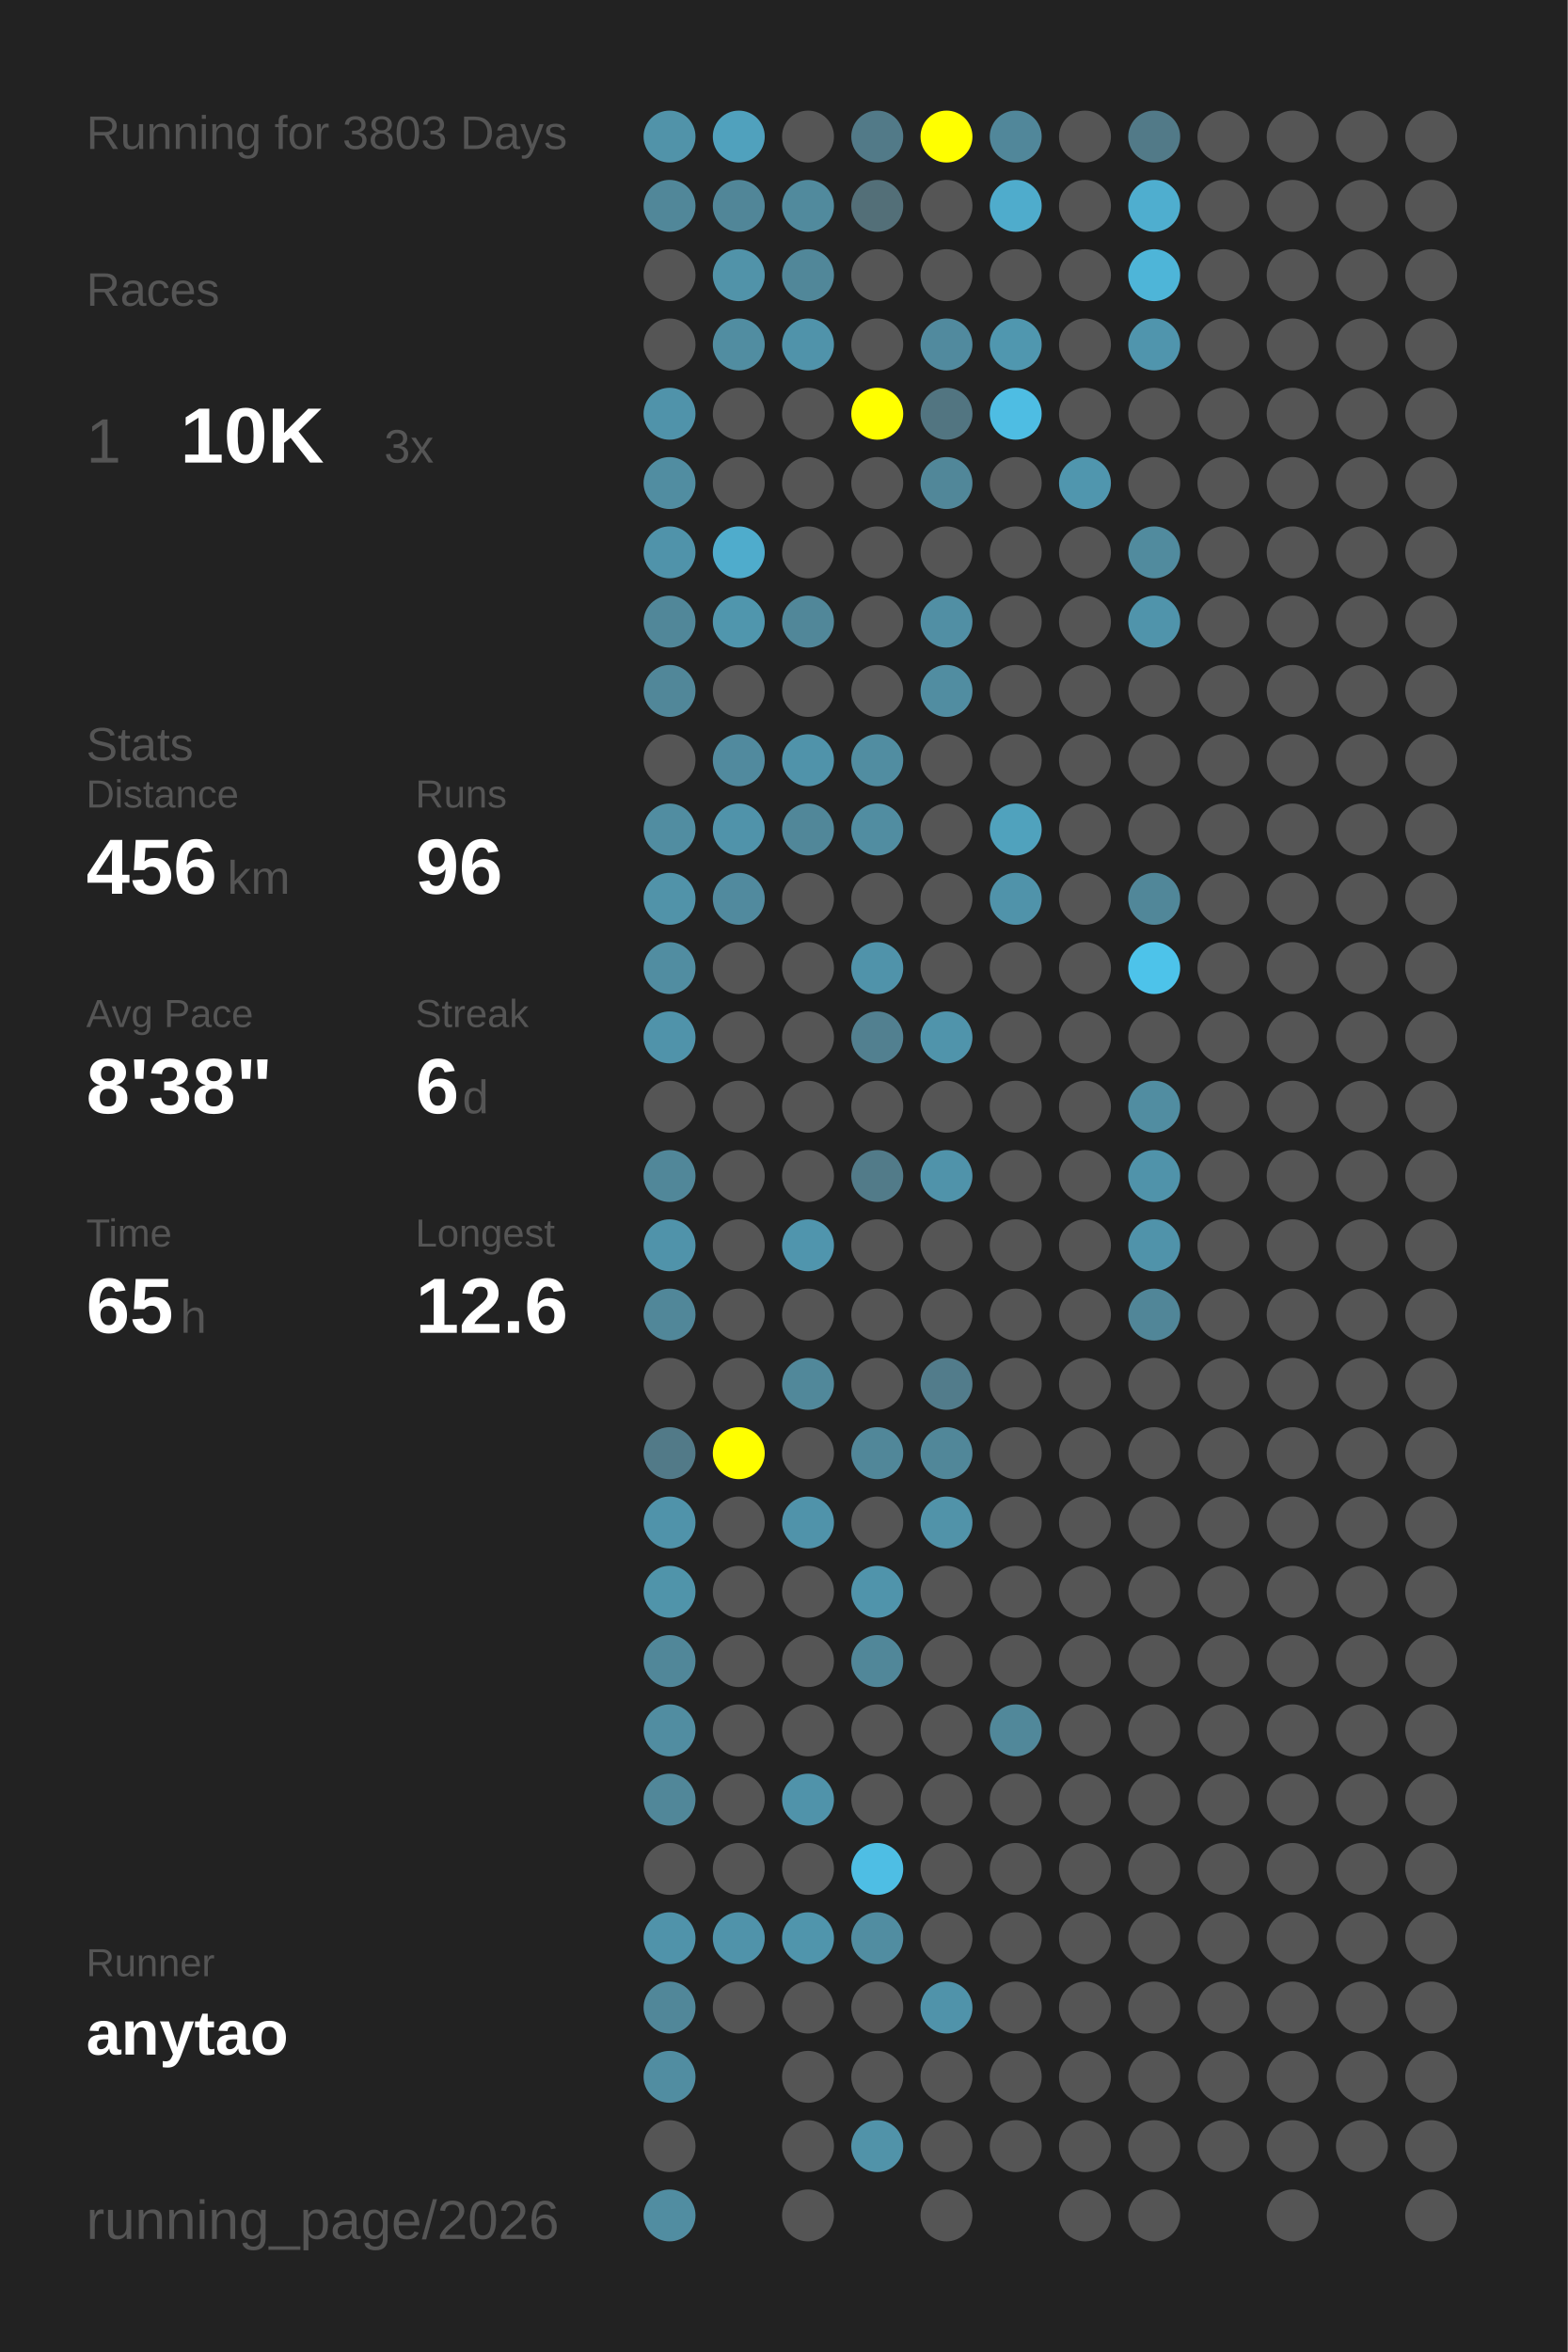
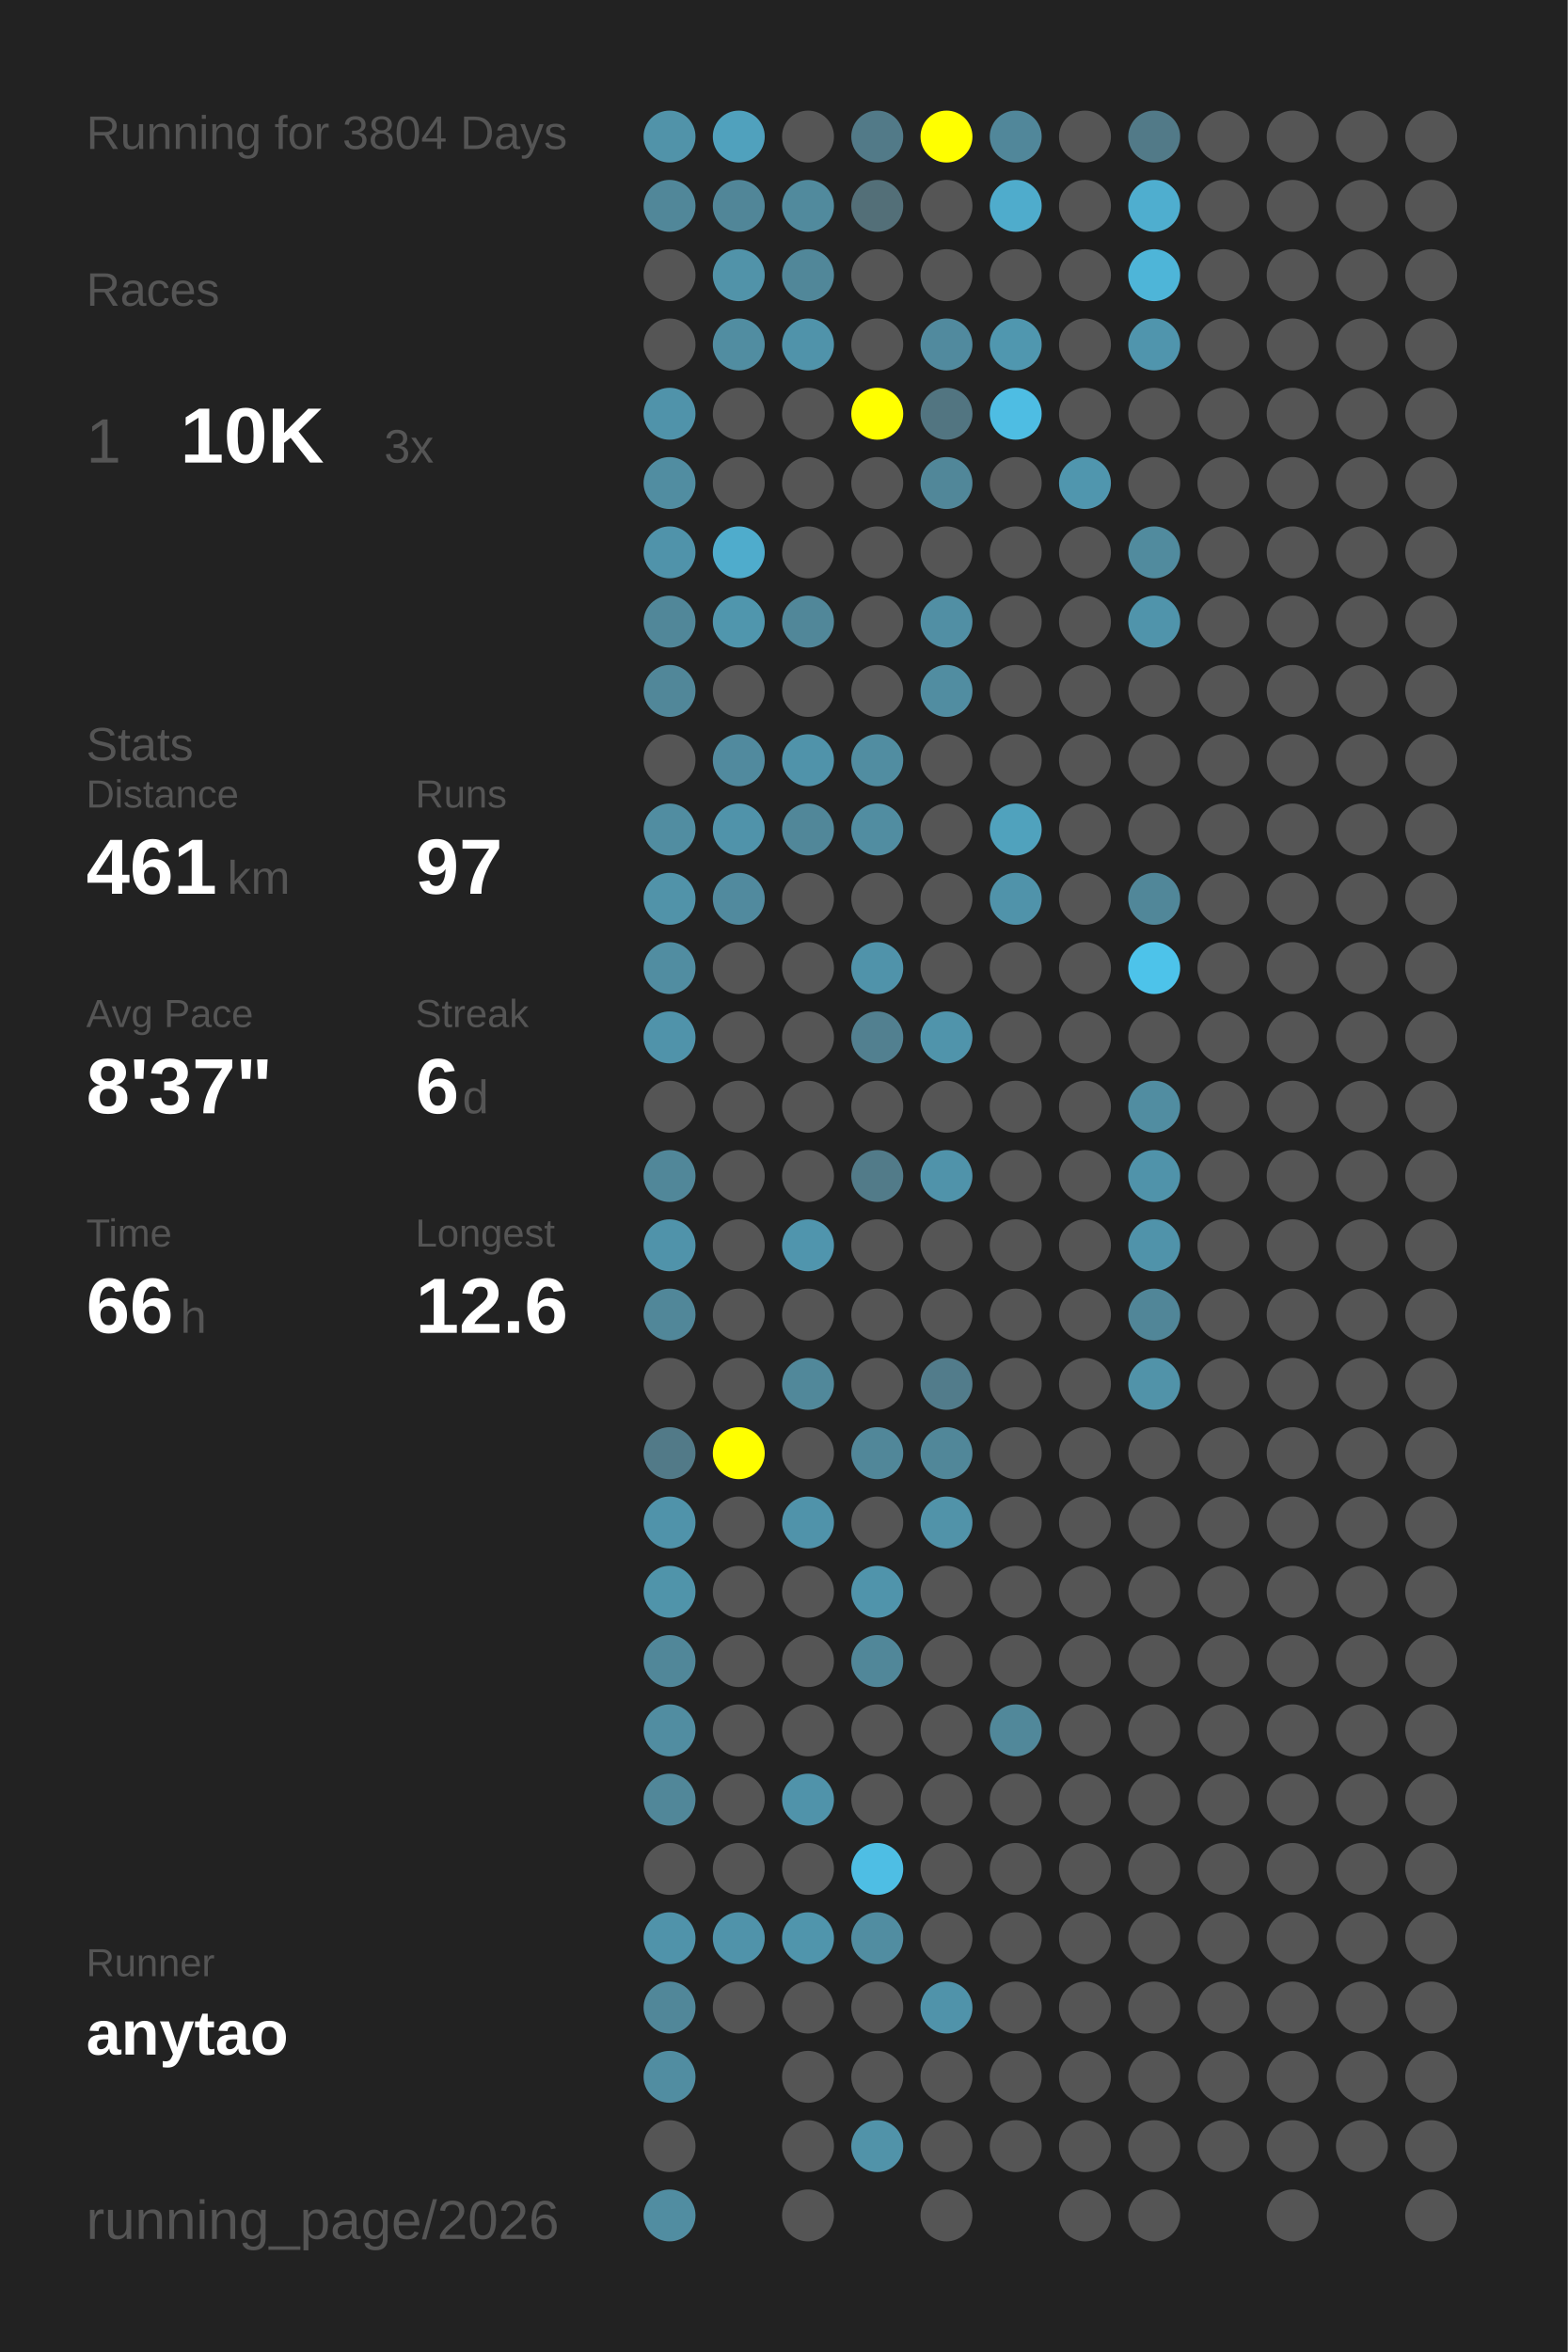
<svg xmlns="http://www.w3.org/2000/svg" baseProfile="full" height="300mm" version="1.1" viewBox="0,0,200,300" width="200mm">
  <defs />
  <rect fill="#222222" height="300" width="200" x="0" y="0" />
-   <text fill="#555555" style="font-size:6px; font-family:Arial;" x="11" y="19">Running for 3803 Days</text>
+   <text fill="#555555" style="font-size:6px; font-family:Arial;" x="11" y="19">Running for 3804 Days</text>
  <text fill="#555555" style="font-size:6px; font-family:Arial;" x="11" y="39">Races</text>
  <text fill="#555555" style="font-size:8px; font-family:Arial;" x="11" y="59">1</text>
  <text fill="#FFFFFF" style="font-size:10px; font-family:Arial; font-weight:bold;" x="23" y="59">10K</text>
  <text fill="#555555" style="font-size:6px; font-family:Arial;" x="49" y="59">3x</text>
  <text fill="#555555" style="font-size:6px; font-family:Arial;" x="11" y="97">Stats</text>
  <text fill="#555555" style="font-size:5px; font-family:Arial;" x="11" y="103">Distance</text>
-   <text fill="#FFFFFF" style="font-size:10px; font-family:Arial; font-weight:bold;" x="11" y="114">456</text>
+   <text fill="#FFFFFF" style="font-size:10px; font-family:Arial; font-weight:bold;" x="11" y="114">461</text>
  <text fill="#555555" style="font-size:6px; font-family:Arial;" x="29" y="114">km</text>
  <text fill="#555555" style="font-size:5px; font-family:Arial;" x="53" y="103">Runs</text>
-   <text fill="#FFFFFF" style="font-size:10px; font-family:Arial; font-weight:bold;" x="53" y="114">96</text>
+   <text fill="#FFFFFF" style="font-size:10px; font-family:Arial; font-weight:bold;" x="53" y="114">97</text>
  <text fill="#555555" style="font-size:5px; font-family:Arial;" x="11" y="131">Avg Pace</text>
-   <text fill="#FFFFFF" style="font-size:10px; font-family:Arial; font-weight:bold;" x="11" y="142">8'38"</text>
+   <text fill="#FFFFFF" style="font-size:10px; font-family:Arial; font-weight:bold;" x="11" y="142">8'37"</text>
  <text fill="#555555" style="font-size:5px; font-family:Arial;" x="53" y="131">Streak</text>
  <text fill="#FFFFFF" style="font-size:10px; font-family:Arial; font-weight:bold;" x="53" y="142">6</text>
  <text fill="#555555" style="font-size:6px; font-family:Arial;" x="59" y="142">d</text>
  <text fill="#555555" style="font-size:5px; font-family:Arial;" x="11" y="159">Time</text>
-   <text fill="#FFFFFF" style="font-size:10px; font-family:Arial; font-weight:bold;" x="11" y="170">65</text>
+   <text fill="#FFFFFF" style="font-size:10px; font-family:Arial; font-weight:bold;" x="11" y="170">66</text>
  <text fill="#555555" style="font-size:6px; font-family:Arial;" x="23" y="170">h</text>
  <text fill="#555555" style="font-size:5px; font-family:Arial;" x="53" y="159">Longest</text>
  <text fill="#FFFFFF" style="font-size:10px; font-family:Arial; font-weight:bold;" x="53" y="170">12.6</text>
  <text fill="#555555" style="font-size:5px; font-family:Arial;" x="11" y="252.065">Runner</text>
  <text fill="#FFFFFF" style="font-size:8px; font-family:Arial; font-weight:bold;" x="11" y="262.065">anytao</text>
  <text fill="#555555" style="font-size:7px; font-family:Arial;" x="11" y="285.581">running_page/2026</text>
  <circle cx="85.417" cy="17.419" fill="#5193a9" r="3.312" />
  <circle cx="85.417" cy="26.258" fill="#518799" r="3.312" />
  <circle cx="85.417" cy="35.097" fill="#555555" r="3.312" />
  <circle cx="85.417" cy="43.935" fill="#555555" r="3.312" />
  <circle cx="85.417" cy="52.774" fill="#5093aa" r="3.312" />
  <circle cx="85.417" cy="61.613" fill="#518da1" r="3.312" />
  <circle cx="85.417" cy="70.452" fill="#5093aa" r="3.312" />
  <circle cx="85.417" cy="79.29" fill="#518799" r="3.312" />
  <circle cx="85.417" cy="88.129" fill="#518799" r="3.312" />
  <circle cx="85.417" cy="96.968" fill="#555555" r="3.312" />
  <circle cx="85.417" cy="105.806" fill="#518da1" r="3.312" />
  <circle cx="85.417" cy="114.645" fill="#5193a9" r="3.312" />
  <circle cx="85.417" cy="123.484" fill="#518da1" r="3.312" />
  <circle cx="85.417" cy="132.323" fill="#5093aa" r="3.312" />
  <circle cx="85.417" cy="141.161" fill="#555555" r="3.312" />
  <circle cx="85.417" cy="150" fill="#518799" r="3.312" />
  <circle cx="85.417" cy="158.839" fill="#5093aa" r="3.312" />
  <circle cx="85.417" cy="167.677" fill="#518799" r="3.312" />
  <circle cx="85.417" cy="176.516" fill="#555555" r="3.312" />
  <circle cx="85.417" cy="185.355" fill="#527a88" r="3.312" />
  <circle cx="85.417" cy="194.194" fill="#5093aa" r="3.312" />
  <circle cx="85.417" cy="203.032" fill="#5094aa" r="3.312" />
  <circle cx="85.417" cy="211.871" fill="#518799" r="3.312" />
  <circle cx="85.417" cy="220.71" fill="#518da1" r="3.312" />
  <circle cx="85.417" cy="229.548" fill="#518799" r="3.312" />
  <circle cx="85.417" cy="238.387" fill="#555555" r="3.312" />
  <circle cx="85.417" cy="247.226" fill="#5093aa" r="3.312" />
  <circle cx="85.417" cy="256.065" fill="#518799" r="3.312" />
  <circle cx="85.417" cy="264.903" fill="#518da1" r="3.312" />
  <circle cx="85.417" cy="273.742" fill="#555555" r="3.312" />
  <circle cx="85.417" cy="282.581" fill="#518da1" r="3.312" />
  <circle cx="94.25" cy="17.419" fill="#50a1bd" r="3.312" />
  <circle cx="94.25" cy="26.258" fill="#518698" r="3.312" />
  <circle cx="94.25" cy="35.097" fill="#5193a9" r="3.312" />
  <circle cx="94.25" cy="43.935" fill="#518da1" r="3.312" />
  <circle cx="94.25" cy="52.774" fill="#555555" r="3.312" />
  <circle cx="94.25" cy="61.613" fill="#555555" r="3.312" />
  <circle cx="94.25" cy="70.452" fill="#4faccc" r="3.312" />
  <circle cx="94.25" cy="79.29" fill="#5096ad" r="3.312" />
  <circle cx="94.25" cy="88.129" fill="#555555" r="3.312" />
  <circle cx="94.25" cy="96.968" fill="#518a9e" r="3.312" />
  <circle cx="94.25" cy="105.806" fill="#5093aa" r="3.312" />
  <circle cx="94.25" cy="114.645" fill="#518a9e" r="3.312" />
  <circle cx="94.25" cy="123.484" fill="#555555" r="3.312" />
  <circle cx="94.25" cy="132.323" fill="#555555" r="3.312" />
  <circle cx="94.25" cy="141.161" fill="#555555" r="3.312" />
  <circle cx="94.25" cy="150" fill="#555555" r="3.312" />
  <circle cx="94.25" cy="158.839" fill="#555555" r="3.312" />
  <circle cx="94.25" cy="167.677" fill="#555555" r="3.312" />
  <circle cx="94.25" cy="176.516" fill="#555555" r="3.312" />
  <circle cx="94.25" cy="185.355" fill="#FFFF00" r="3.312" />
  <circle cx="94.25" cy="194.194" fill="#555555" r="3.312" />
  <circle cx="94.25" cy="203.032" fill="#555555" r="3.312" />
  <circle cx="94.25" cy="211.871" fill="#555555" r="3.312" />
  <circle cx="94.25" cy="220.71" fill="#555555" r="3.312" />
  <circle cx="94.25" cy="229.548" fill="#555555" r="3.312" />
  <circle cx="94.25" cy="238.387" fill="#555555" r="3.312" />
  <circle cx="94.25" cy="247.226" fill="#5093aa" r="3.312" />
  <circle cx="94.25" cy="256.065" fill="#555555" r="3.312" />
  <circle cx="103.083" cy="17.419" fill="#555555" r="3.312" />
  <circle cx="103.083" cy="26.258" fill="#518a9d" r="3.312" />
  <circle cx="103.083" cy="35.097" fill="#518799" r="3.312" />
  <circle cx="103.083" cy="43.935" fill="#5093aa" r="3.312" />
  <circle cx="103.083" cy="52.774" fill="#555555" r="3.312" />
  <circle cx="103.083" cy="61.613" fill="#555555" r="3.312" />
  <circle cx="103.083" cy="70.452" fill="#555555" r="3.312" />
  <circle cx="103.083" cy="79.29" fill="#518799" r="3.312" />
  <circle cx="103.083" cy="88.129" fill="#555555" r="3.312" />
  <circle cx="103.083" cy="96.968" fill="#5093aa" r="3.312" />
  <circle cx="103.083" cy="105.806" fill="#518799" r="3.312" />
  <circle cx="103.083" cy="114.645" fill="#555555" r="3.312" />
  <circle cx="103.083" cy="123.484" fill="#555555" r="3.312" />
  <circle cx="103.083" cy="132.323" fill="#555555" r="3.312" />
  <circle cx="103.083" cy="141.161" fill="#555555" r="3.312" />
  <circle cx="103.083" cy="150" fill="#555555" r="3.312" />
  <circle cx="103.083" cy="158.839" fill="#5095ad" r="3.312" />
  <circle cx="103.083" cy="167.677" fill="#555555" r="3.312" />
  <circle cx="103.083" cy="176.516" fill="#51889a" r="3.312" />
  <circle cx="103.083" cy="185.355" fill="#555555" r="3.312" />
  <circle cx="103.083" cy="194.194" fill="#5093aa" r="3.312" />
  <circle cx="103.083" cy="203.032" fill="#555555" r="3.312" />
  <circle cx="103.083" cy="211.871" fill="#555555" r="3.312" />
  <circle cx="103.083" cy="220.71" fill="#555555" r="3.312" />
  <circle cx="103.083" cy="229.548" fill="#5093aa" r="3.312" />
  <circle cx="103.083" cy="238.387" fill="#555555" r="3.312" />
  <circle cx="103.083" cy="247.226" fill="#5095ac" r="3.312" />
  <circle cx="103.083" cy="256.065" fill="#555555" r="3.312" />
  <circle cx="103.083" cy="264.903" fill="#555555" r="3.312" />
  <circle cx="103.083" cy="273.742" fill="#555555" r="3.312" />
  <circle cx="103.083" cy="282.581" fill="#555555" r="3.312" />
  <circle cx="111.917" cy="17.419" fill="#527a88" r="3.312" />
  <circle cx="111.917" cy="26.258" fill="#536f78" r="3.312" />
  <circle cx="111.917" cy="35.097" fill="#555555" r="3.312" />
  <circle cx="111.917" cy="43.935" fill="#555555" r="3.312" />
  <circle cx="111.917" cy="52.774" fill="#FFFF00" r="3.312" />
  <circle cx="111.917" cy="61.613" fill="#555555" r="3.312" />
  <circle cx="111.917" cy="70.452" fill="#555555" r="3.312" />
  <circle cx="111.917" cy="79.29" fill="#555555" r="3.312" />
  <circle cx="111.917" cy="88.129" fill="#555555" r="3.312" />
  <circle cx="111.917" cy="96.968" fill="#518da1" r="3.312" />
  <circle cx="111.917" cy="105.806" fill="#518da1" r="3.312" />
  <circle cx="111.917" cy="114.645" fill="#555555" r="3.312" />
  <circle cx="111.917" cy="123.484" fill="#5093aa" r="3.312" />
  <circle cx="111.917" cy="132.323" fill="#528090" r="3.312" />
  <circle cx="111.917" cy="141.161" fill="#555555" r="3.312" />
  <circle cx="111.917" cy="150" fill="#527b89" r="3.312" />
  <circle cx="111.917" cy="158.839" fill="#555555" r="3.312" />
  <circle cx="111.917" cy="167.677" fill="#555555" r="3.312" />
  <circle cx="111.917" cy="176.516" fill="#555555" r="3.312" />
  <circle cx="111.917" cy="185.355" fill="#518799" r="3.312" />
  <circle cx="111.917" cy="194.194" fill="#555555" r="3.312" />
  <circle cx="111.917" cy="203.032" fill="#5094ab" r="3.312" />
  <circle cx="111.917" cy="211.871" fill="#518799" r="3.312" />
  <circle cx="111.917" cy="220.71" fill="#555555" r="3.312" />
  <circle cx="111.917" cy="229.548" fill="#555555" r="3.312" />
  <circle cx="111.917" cy="238.387" fill="#4ebee4" r="3.312" />
  <circle cx="111.917" cy="247.226" fill="#518da1" r="3.312" />
  <circle cx="111.917" cy="256.065" fill="#555555" r="3.312" />
  <circle cx="111.917" cy="264.903" fill="#555555" r="3.312" />
  <circle cx="111.917" cy="273.742" fill="#5193a9" r="3.312" />
  <circle cx="120.75" cy="17.419" fill="#FFFF00" r="3.312" />
  <circle cx="120.75" cy="26.258" fill="#555555" r="3.312" />
  <circle cx="120.75" cy="35.097" fill="#555555" r="3.312" />
  <circle cx="120.75" cy="43.935" fill="#518a9e" r="3.312" />
  <circle cx="120.75" cy="52.774" fill="#527581" r="3.312" />
  <circle cx="120.75" cy="61.613" fill="#518799" r="3.312" />
  <circle cx="120.75" cy="70.452" fill="#555555" r="3.312" />
  <circle cx="120.75" cy="79.29" fill="#518fa4" r="3.312" />
  <circle cx="120.75" cy="88.129" fill="#518da1" r="3.312" />
  <circle cx="120.75" cy="96.968" fill="#555555" r="3.312" />
  <circle cx="120.75" cy="105.806" fill="#555555" r="3.312" />
  <circle cx="120.75" cy="114.645" fill="#555555" r="3.312" />
  <circle cx="120.75" cy="123.484" fill="#555555" r="3.312" />
  <circle cx="120.75" cy="132.323" fill="#5094ab" r="3.312" />
  <circle cx="120.75" cy="141.161" fill="#555555" r="3.312" />
  <circle cx="120.75" cy="150" fill="#5093aa" r="3.312" />
  <circle cx="120.75" cy="158.839" fill="#555555" r="3.312" />
  <circle cx="120.75" cy="167.677" fill="#555555" r="3.312" />
  <circle cx="120.75" cy="176.516" fill="#527c8b" r="3.312" />
  <circle cx="120.75" cy="185.355" fill="#518799" r="3.312" />
  <circle cx="120.75" cy="194.194" fill="#5193a9" r="3.312" />
  <circle cx="120.75" cy="203.032" fill="#555555" r="3.312" />
  <circle cx="120.75" cy="211.871" fill="#555555" r="3.312" />
  <circle cx="120.75" cy="220.71" fill="#555555" r="3.312" />
  <circle cx="120.75" cy="229.548" fill="#555555" r="3.312" />
  <circle cx="120.75" cy="238.387" fill="#555555" r="3.312" />
  <circle cx="120.75" cy="247.226" fill="#555555" r="3.312" />
  <circle cx="120.75" cy="256.065" fill="#5093aa" r="3.312" />
  <circle cx="120.75" cy="264.903" fill="#555555" r="3.312" />
  <circle cx="120.75" cy="273.742" fill="#555555" r="3.312" />
  <circle cx="120.75" cy="282.581" fill="#555555" r="3.312" />
  <circle cx="129.583" cy="17.419" fill="#51879a" r="3.312" />
  <circle cx="129.583" cy="26.258" fill="#4faccc" r="3.312" />
  <circle cx="129.583" cy="35.097" fill="#555555" r="3.312" />
  <circle cx="129.583" cy="43.935" fill="#5097af" r="3.312" />
  <circle cx="129.583" cy="52.774" fill="#4ebde3" r="3.312" />
  <circle cx="129.583" cy="61.613" fill="#555555" r="3.312" />
  <circle cx="129.583" cy="70.452" fill="#555555" r="3.312" />
  <circle cx="129.583" cy="79.29" fill="#555555" r="3.312" />
  <circle cx="129.583" cy="88.129" fill="#555555" r="3.312" />
  <circle cx="129.583" cy="96.968" fill="#555555" r="3.312" />
  <circle cx="129.583" cy="105.806" fill="#50a2bd" r="3.312" />
  <circle cx="129.583" cy="114.645" fill="#5093aa" r="3.312" />
  <circle cx="129.583" cy="123.484" fill="#555555" r="3.312" />
  <circle cx="129.583" cy="132.323" fill="#555555" r="3.312" />
  <circle cx="129.583" cy="141.161" fill="#555555" r="3.312" />
  <circle cx="129.583" cy="150" fill="#555555" r="3.312" />
  <circle cx="129.583" cy="158.839" fill="#555555" r="3.312" />
  <circle cx="129.583" cy="167.677" fill="#555555" r="3.312" />
  <circle cx="129.583" cy="176.516" fill="#555555" r="3.312" />
  <circle cx="129.583" cy="185.355" fill="#555555" r="3.312" />
  <circle cx="129.583" cy="194.194" fill="#555555" r="3.312" />
  <circle cx="129.583" cy="203.032" fill="#555555" r="3.312" />
  <circle cx="129.583" cy="211.871" fill="#555555" r="3.312" />
  <circle cx="129.583" cy="220.71" fill="#51889a" r="3.312" />
  <circle cx="129.583" cy="229.548" fill="#555555" r="3.312" />
  <circle cx="129.583" cy="238.387" fill="#555555" r="3.312" />
  <circle cx="129.583" cy="247.226" fill="#555555" r="3.312" />
  <circle cx="129.583" cy="256.065" fill="#555555" r="3.312" />
  <circle cx="129.583" cy="264.903" fill="#555555" r="3.312" />
  <circle cx="129.583" cy="273.742" fill="#555555" r="3.312" />
  <circle cx="138.417" cy="17.419" fill="#555555" r="3.312" />
  <circle cx="138.417" cy="26.258" fill="#555555" r="3.312" />
  <circle cx="138.417" cy="35.097" fill="#555555" r="3.312" />
  <circle cx="138.417" cy="43.935" fill="#555555" r="3.312" />
  <circle cx="138.417" cy="52.774" fill="#555555" r="3.312" />
  <circle cx="138.417" cy="61.613" fill="#5096ae" r="3.312" />
  <circle cx="138.417" cy="70.452" fill="#555555" r="3.312" />
  <circle cx="138.417" cy="79.29" fill="#555555" r="3.312" />
  <circle cx="138.417" cy="88.129" fill="#555555" r="3.312" />
  <circle cx="138.417" cy="96.968" fill="#555555" r="3.312" />
  <circle cx="138.417" cy="105.806" fill="#555555" r="3.312" />
  <circle cx="138.417" cy="114.645" fill="#555555" r="3.312" />
  <circle cx="138.417" cy="123.484" fill="#555555" r="3.312" />
  <circle cx="138.417" cy="132.323" fill="#555555" r="3.312" />
  <circle cx="138.417" cy="141.161" fill="#555555" r="3.312" />
  <circle cx="138.417" cy="150" fill="#555555" r="3.312" />
  <circle cx="138.417" cy="158.839" fill="#555555" r="3.312" />
  <circle cx="138.417" cy="167.677" fill="#555555" r="3.312" />
  <circle cx="138.417" cy="176.516" fill="#555555" r="3.312" />
  <circle cx="138.417" cy="185.355" fill="#555555" r="3.312" />
  <circle cx="138.417" cy="194.194" fill="#555555" r="3.312" />
  <circle cx="138.417" cy="203.032" fill="#555555" r="3.312" />
  <circle cx="138.417" cy="211.871" fill="#555555" r="3.312" />
  <circle cx="138.417" cy="220.71" fill="#555555" r="3.312" />
  <circle cx="138.417" cy="229.548" fill="#555555" r="3.312" />
  <circle cx="138.417" cy="238.387" fill="#555555" r="3.312" />
  <circle cx="138.417" cy="247.226" fill="#555555" r="3.312" />
  <circle cx="138.417" cy="256.065" fill="#555555" r="3.312" />
  <circle cx="138.417" cy="264.903" fill="#555555" r="3.312" />
  <circle cx="138.417" cy="273.742" fill="#555555" r="3.312" />
  <circle cx="138.417" cy="282.581" fill="#555555" r="3.312" />
  <circle cx="147.25" cy="17.419" fill="#527a88" r="3.312" />
  <circle cx="147.25" cy="26.258" fill="#4faecf" r="3.312" />
  <circle cx="147.25" cy="35.097" fill="#4eb5d8" r="3.312" />
  <circle cx="147.25" cy="43.935" fill="#5095ad" r="3.312" />
  <circle cx="147.25" cy="52.774" fill="#555555" r="3.312" />
  <circle cx="147.25" cy="61.613" fill="#555555" r="3.312" />
  <circle cx="147.25" cy="70.452" fill="#518b9e" r="3.312" />
  <circle cx="147.25" cy="79.29" fill="#5094ab" r="3.312" />
  <circle cx="147.25" cy="88.129" fill="#555555" r="3.312" />
  <circle cx="147.25" cy="96.968" fill="#555555" r="3.312" />
  <circle cx="147.25" cy="105.806" fill="#555555" r="3.312" />
  <circle cx="147.25" cy="114.645" fill="#518799" r="3.312" />
  <circle cx="147.25" cy="123.484" fill="#4dc3ea" r="3.312" />
  <circle cx="147.25" cy="132.323" fill="#555555" r="3.312" />
  <circle cx="147.25" cy="141.161" fill="#518da1" r="3.312" />
  <circle cx="147.25" cy="150" fill="#5093aa" r="3.312" />
  <circle cx="147.25" cy="158.839" fill="#5093aa" r="3.312" />
  <circle cx="147.25" cy="167.677" fill="#518698" r="3.312" />
-   <circle cx="147.25" cy="176.516" fill="#555555" r="3.312" />
+   <circle cx="147.25" cy="176.516" fill="#5193a9" r="3.312" />
  <circle cx="147.25" cy="185.355" fill="#555555" r="3.312" />
  <circle cx="147.25" cy="194.194" fill="#555555" r="3.312" />
  <circle cx="147.25" cy="203.032" fill="#555555" r="3.312" />
  <circle cx="147.25" cy="211.871" fill="#555555" r="3.312" />
  <circle cx="147.25" cy="220.71" fill="#555555" r="3.312" />
  <circle cx="147.25" cy="229.548" fill="#555555" r="3.312" />
  <circle cx="147.25" cy="238.387" fill="#555555" r="3.312" />
  <circle cx="147.25" cy="247.226" fill="#555555" r="3.312" />
  <circle cx="147.25" cy="256.065" fill="#555555" r="3.312" />
  <circle cx="147.25" cy="264.903" fill="#555555" r="3.312" />
  <circle cx="147.25" cy="273.742" fill="#555555" r="3.312" />
  <circle cx="147.25" cy="282.581" fill="#555555" r="3.312" />
  <circle cx="156.083" cy="17.419" fill="#555555" r="3.312" />
  <circle cx="156.083" cy="26.258" fill="#555555" r="3.312" />
  <circle cx="156.083" cy="35.097" fill="#555555" r="3.312" />
  <circle cx="156.083" cy="43.935" fill="#555555" r="3.312" />
  <circle cx="156.083" cy="52.774" fill="#555555" r="3.312" />
  <circle cx="156.083" cy="61.613" fill="#555555" r="3.312" />
  <circle cx="156.083" cy="70.452" fill="#555555" r="3.312" />
  <circle cx="156.083" cy="79.29" fill="#555555" r="3.312" />
  <circle cx="156.083" cy="88.129" fill="#555555" r="3.312" />
  <circle cx="156.083" cy="96.968" fill="#555555" r="3.312" />
  <circle cx="156.083" cy="105.806" fill="#555555" r="3.312" />
  <circle cx="156.083" cy="114.645" fill="#555555" r="3.312" />
  <circle cx="156.083" cy="123.484" fill="#555555" r="3.312" />
  <circle cx="156.083" cy="132.323" fill="#555555" r="3.312" />
  <circle cx="156.083" cy="141.161" fill="#555555" r="3.312" />
  <circle cx="156.083" cy="150" fill="#555555" r="3.312" />
  <circle cx="156.083" cy="158.839" fill="#555555" r="3.312" />
  <circle cx="156.083" cy="167.677" fill="#555555" r="3.312" />
  <circle cx="156.083" cy="176.516" fill="#555555" r="3.312" />
  <circle cx="156.083" cy="185.355" fill="#555555" r="3.312" />
  <circle cx="156.083" cy="194.194" fill="#555555" r="3.312" />
  <circle cx="156.083" cy="203.032" fill="#555555" r="3.312" />
  <circle cx="156.083" cy="211.871" fill="#555555" r="3.312" />
  <circle cx="156.083" cy="220.71" fill="#555555" r="3.312" />
  <circle cx="156.083" cy="229.548" fill="#555555" r="3.312" />
  <circle cx="156.083" cy="238.387" fill="#555555" r="3.312" />
  <circle cx="156.083" cy="247.226" fill="#555555" r="3.312" />
  <circle cx="156.083" cy="256.065" fill="#555555" r="3.312" />
  <circle cx="156.083" cy="264.903" fill="#555555" r="3.312" />
  <circle cx="156.083" cy="273.742" fill="#555555" r="3.312" />
  <circle cx="164.917" cy="17.419" fill="#555555" r="3.312" />
  <circle cx="164.917" cy="26.258" fill="#555555" r="3.312" />
  <circle cx="164.917" cy="35.097" fill="#555555" r="3.312" />
  <circle cx="164.917" cy="43.935" fill="#555555" r="3.312" />
  <circle cx="164.917" cy="52.774" fill="#555555" r="3.312" />
  <circle cx="164.917" cy="61.613" fill="#555555" r="3.312" />
  <circle cx="164.917" cy="70.452" fill="#555555" r="3.312" />
  <circle cx="164.917" cy="79.29" fill="#555555" r="3.312" />
  <circle cx="164.917" cy="88.129" fill="#555555" r="3.312" />
  <circle cx="164.917" cy="96.968" fill="#555555" r="3.312" />
  <circle cx="164.917" cy="105.806" fill="#555555" r="3.312" />
  <circle cx="164.917" cy="114.645" fill="#555555" r="3.312" />
  <circle cx="164.917" cy="123.484" fill="#555555" r="3.312" />
  <circle cx="164.917" cy="132.323" fill="#555555" r="3.312" />
  <circle cx="164.917" cy="141.161" fill="#555555" r="3.312" />
  <circle cx="164.917" cy="150" fill="#555555" r="3.312" />
  <circle cx="164.917" cy="158.839" fill="#555555" r="3.312" />
  <circle cx="164.917" cy="167.677" fill="#555555" r="3.312" />
  <circle cx="164.917" cy="176.516" fill="#555555" r="3.312" />
  <circle cx="164.917" cy="185.355" fill="#555555" r="3.312" />
  <circle cx="164.917" cy="194.194" fill="#555555" r="3.312" />
  <circle cx="164.917" cy="203.032" fill="#555555" r="3.312" />
  <circle cx="164.917" cy="211.871" fill="#555555" r="3.312" />
  <circle cx="164.917" cy="220.71" fill="#555555" r="3.312" />
  <circle cx="164.917" cy="229.548" fill="#555555" r="3.312" />
  <circle cx="164.917" cy="238.387" fill="#555555" r="3.312" />
  <circle cx="164.917" cy="247.226" fill="#555555" r="3.312" />
  <circle cx="164.917" cy="256.065" fill="#555555" r="3.312" />
  <circle cx="164.917" cy="264.903" fill="#555555" r="3.312" />
  <circle cx="164.917" cy="273.742" fill="#555555" r="3.312" />
  <circle cx="164.917" cy="282.581" fill="#555555" r="3.312" />
  <circle cx="173.75" cy="17.419" fill="#555555" r="3.312" />
  <circle cx="173.75" cy="26.258" fill="#555555" r="3.312" />
  <circle cx="173.75" cy="35.097" fill="#555555" r="3.312" />
  <circle cx="173.75" cy="43.935" fill="#555555" r="3.312" />
  <circle cx="173.75" cy="52.774" fill="#555555" r="3.312" />
  <circle cx="173.75" cy="61.613" fill="#555555" r="3.312" />
  <circle cx="173.75" cy="70.452" fill="#555555" r="3.312" />
  <circle cx="173.75" cy="79.29" fill="#555555" r="3.312" />
  <circle cx="173.75" cy="88.129" fill="#555555" r="3.312" />
  <circle cx="173.75" cy="96.968" fill="#555555" r="3.312" />
  <circle cx="173.75" cy="105.806" fill="#555555" r="3.312" />
  <circle cx="173.75" cy="114.645" fill="#555555" r="3.312" />
  <circle cx="173.75" cy="123.484" fill="#555555" r="3.312" />
  <circle cx="173.75" cy="132.323" fill="#555555" r="3.312" />
  <circle cx="173.75" cy="141.161" fill="#555555" r="3.312" />
  <circle cx="173.75" cy="150" fill="#555555" r="3.312" />
  <circle cx="173.75" cy="158.839" fill="#555555" r="3.312" />
  <circle cx="173.75" cy="167.677" fill="#555555" r="3.312" />
  <circle cx="173.75" cy="176.516" fill="#555555" r="3.312" />
  <circle cx="173.75" cy="185.355" fill="#555555" r="3.312" />
  <circle cx="173.75" cy="194.194" fill="#555555" r="3.312" />
  <circle cx="173.75" cy="203.032" fill="#555555" r="3.312" />
  <circle cx="173.75" cy="211.871" fill="#555555" r="3.312" />
  <circle cx="173.75" cy="220.71" fill="#555555" r="3.312" />
  <circle cx="173.75" cy="229.548" fill="#555555" r="3.312" />
  <circle cx="173.75" cy="238.387" fill="#555555" r="3.312" />
  <circle cx="173.75" cy="247.226" fill="#555555" r="3.312" />
  <circle cx="173.75" cy="256.065" fill="#555555" r="3.312" />
  <circle cx="173.75" cy="264.903" fill="#555555" r="3.312" />
  <circle cx="173.75" cy="273.742" fill="#555555" r="3.312" />
  <circle cx="182.583" cy="17.419" fill="#555555" r="3.312" />
  <circle cx="182.583" cy="26.258" fill="#555555" r="3.312" />
  <circle cx="182.583" cy="35.097" fill="#555555" r="3.312" />
  <circle cx="182.583" cy="43.935" fill="#555555" r="3.312" />
  <circle cx="182.583" cy="52.774" fill="#555555" r="3.312" />
  <circle cx="182.583" cy="61.613" fill="#555555" r="3.312" />
  <circle cx="182.583" cy="70.452" fill="#555555" r="3.312" />
  <circle cx="182.583" cy="79.29" fill="#555555" r="3.312" />
  <circle cx="182.583" cy="88.129" fill="#555555" r="3.312" />
  <circle cx="182.583" cy="96.968" fill="#555555" r="3.312" />
  <circle cx="182.583" cy="105.806" fill="#555555" r="3.312" />
  <circle cx="182.583" cy="114.645" fill="#555555" r="3.312" />
  <circle cx="182.583" cy="123.484" fill="#555555" r="3.312" />
  <circle cx="182.583" cy="132.323" fill="#555555" r="3.312" />
  <circle cx="182.583" cy="141.161" fill="#555555" r="3.312" />
  <circle cx="182.583" cy="150" fill="#555555" r="3.312" />
  <circle cx="182.583" cy="158.839" fill="#555555" r="3.312" />
  <circle cx="182.583" cy="167.677" fill="#555555" r="3.312" />
  <circle cx="182.583" cy="176.516" fill="#555555" r="3.312" />
  <circle cx="182.583" cy="185.355" fill="#555555" r="3.312" />
  <circle cx="182.583" cy="194.194" fill="#555555" r="3.312" />
  <circle cx="182.583" cy="203.032" fill="#555555" r="3.312" />
  <circle cx="182.583" cy="211.871" fill="#555555" r="3.312" />
  <circle cx="182.583" cy="220.71" fill="#555555" r="3.312" />
  <circle cx="182.583" cy="229.548" fill="#555555" r="3.312" />
  <circle cx="182.583" cy="238.387" fill="#555555" r="3.312" />
  <circle cx="182.583" cy="247.226" fill="#555555" r="3.312" />
  <circle cx="182.583" cy="256.065" fill="#555555" r="3.312" />
  <circle cx="182.583" cy="264.903" fill="#555555" r="3.312" />
  <circle cx="182.583" cy="273.742" fill="#555555" r="3.312" />
  <circle cx="182.583" cy="282.581" fill="#555555" r="3.312" />
</svg>
